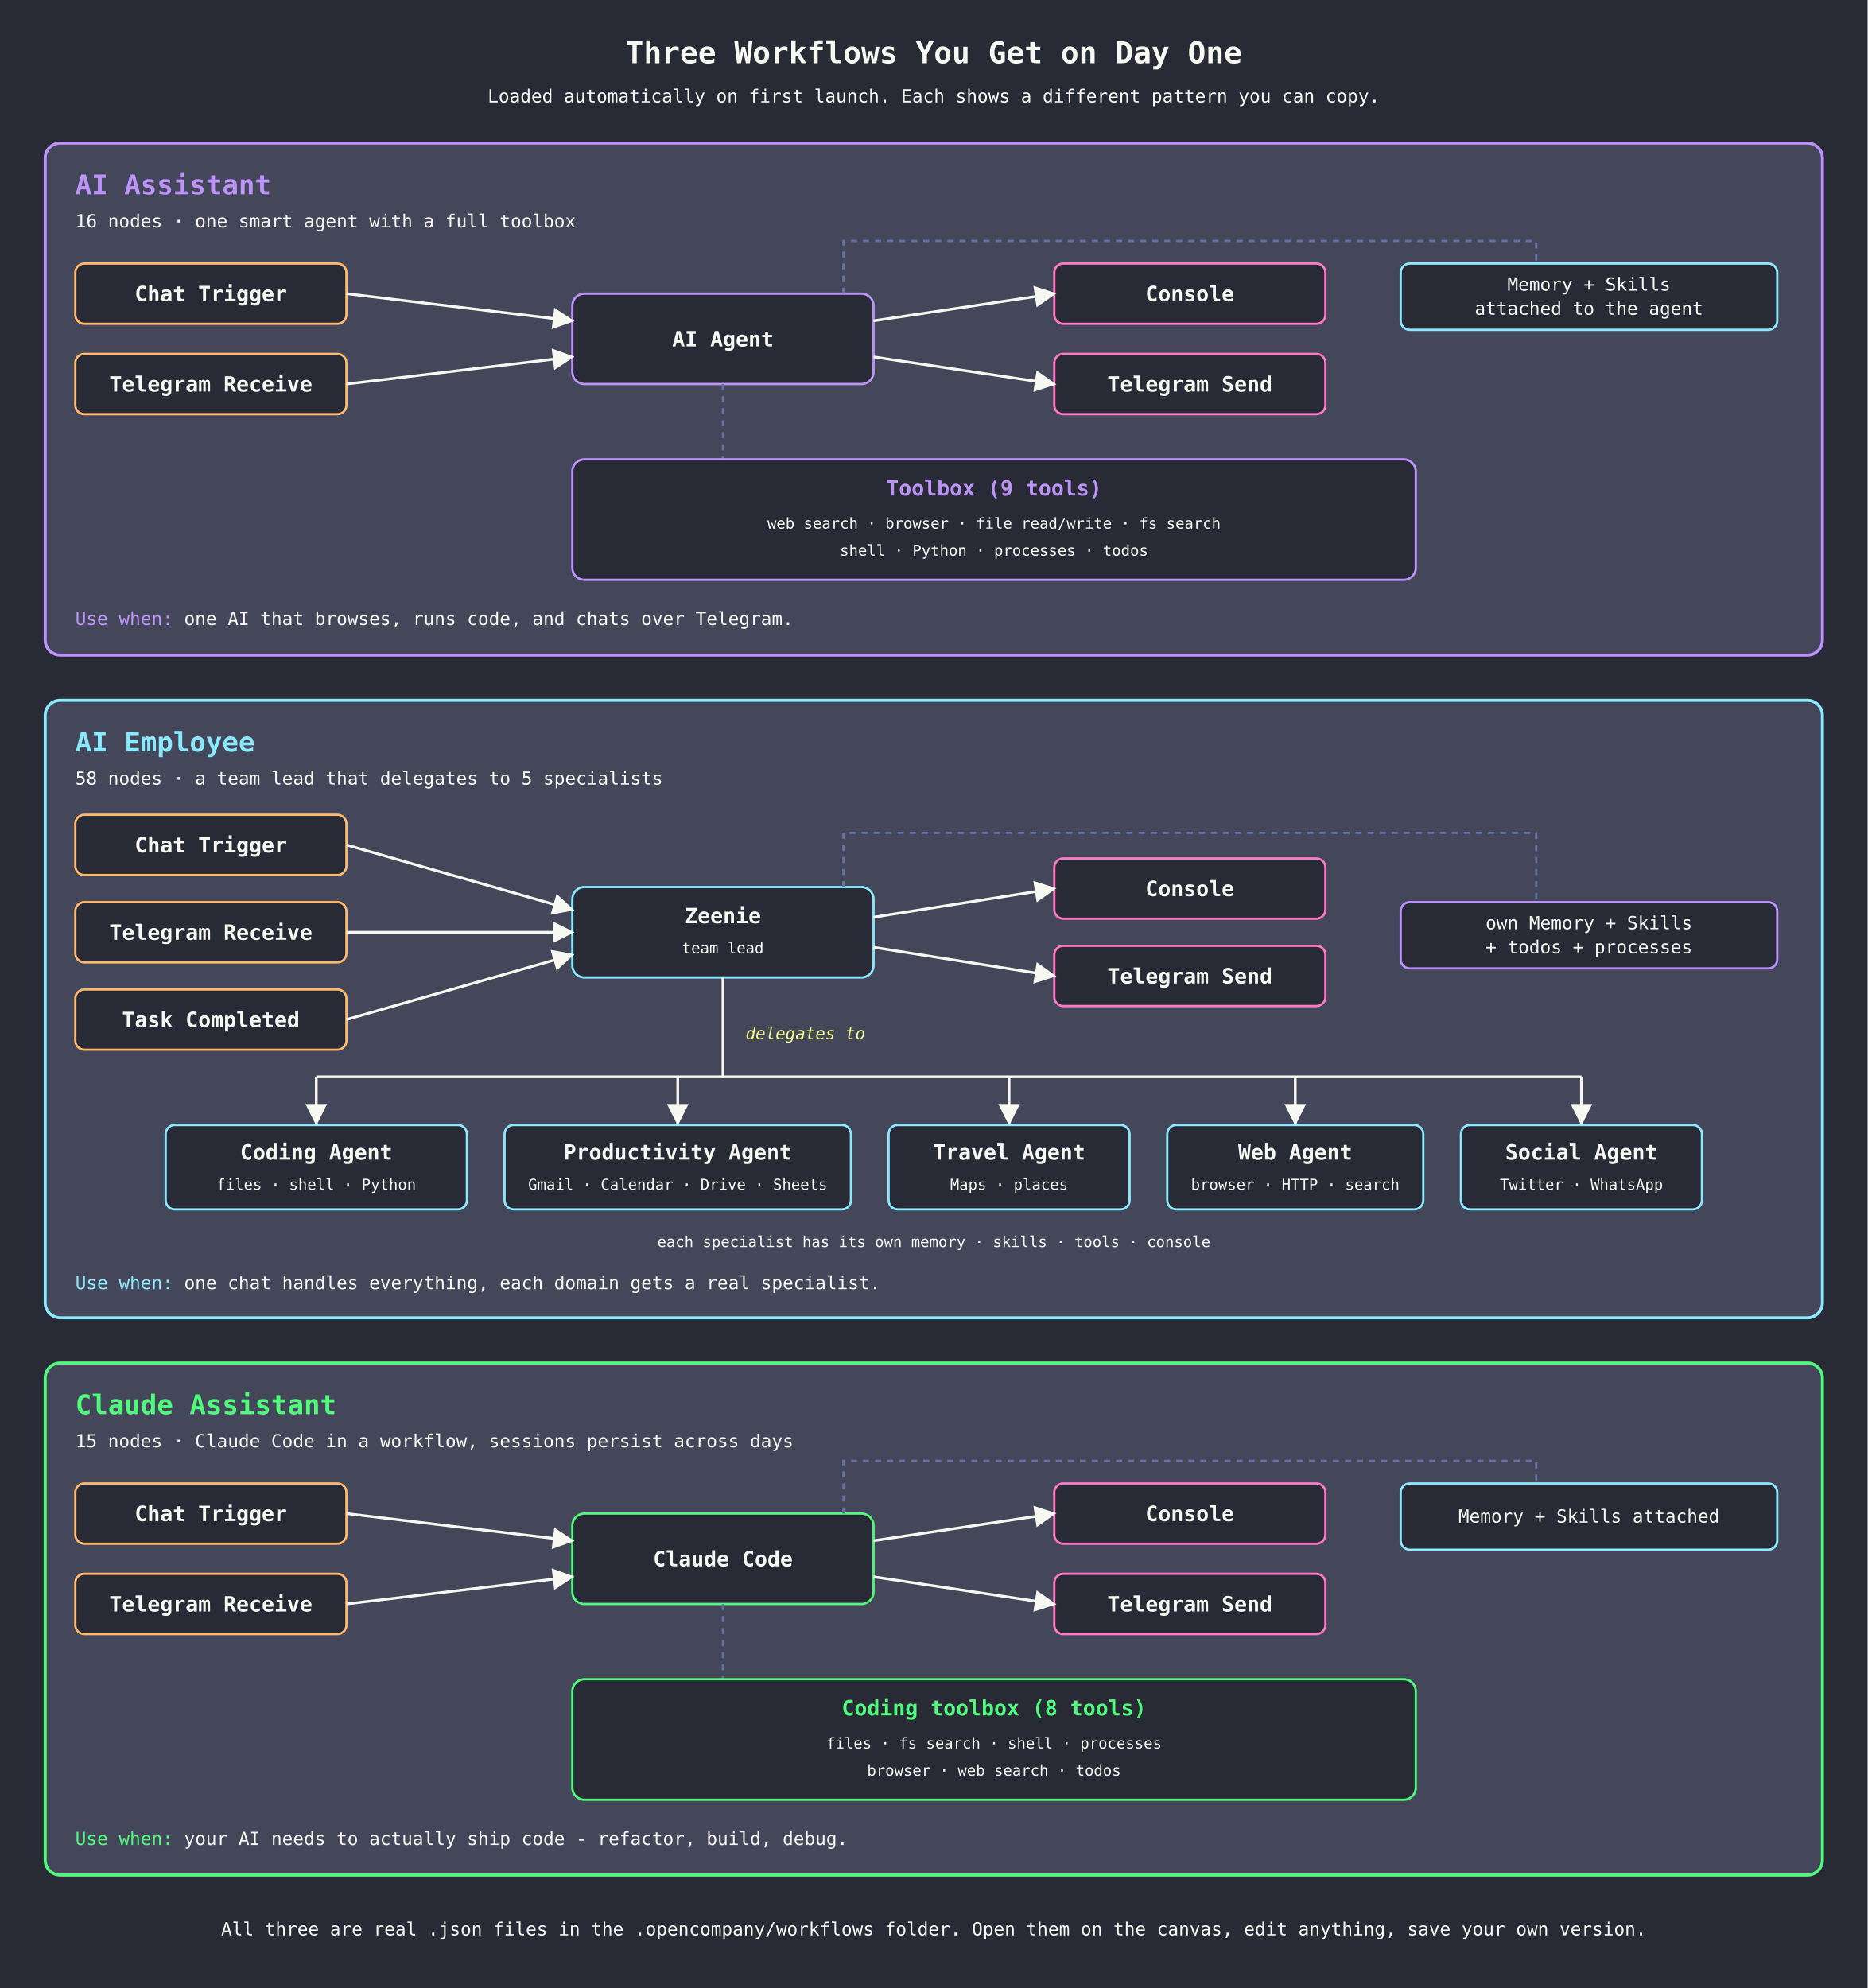
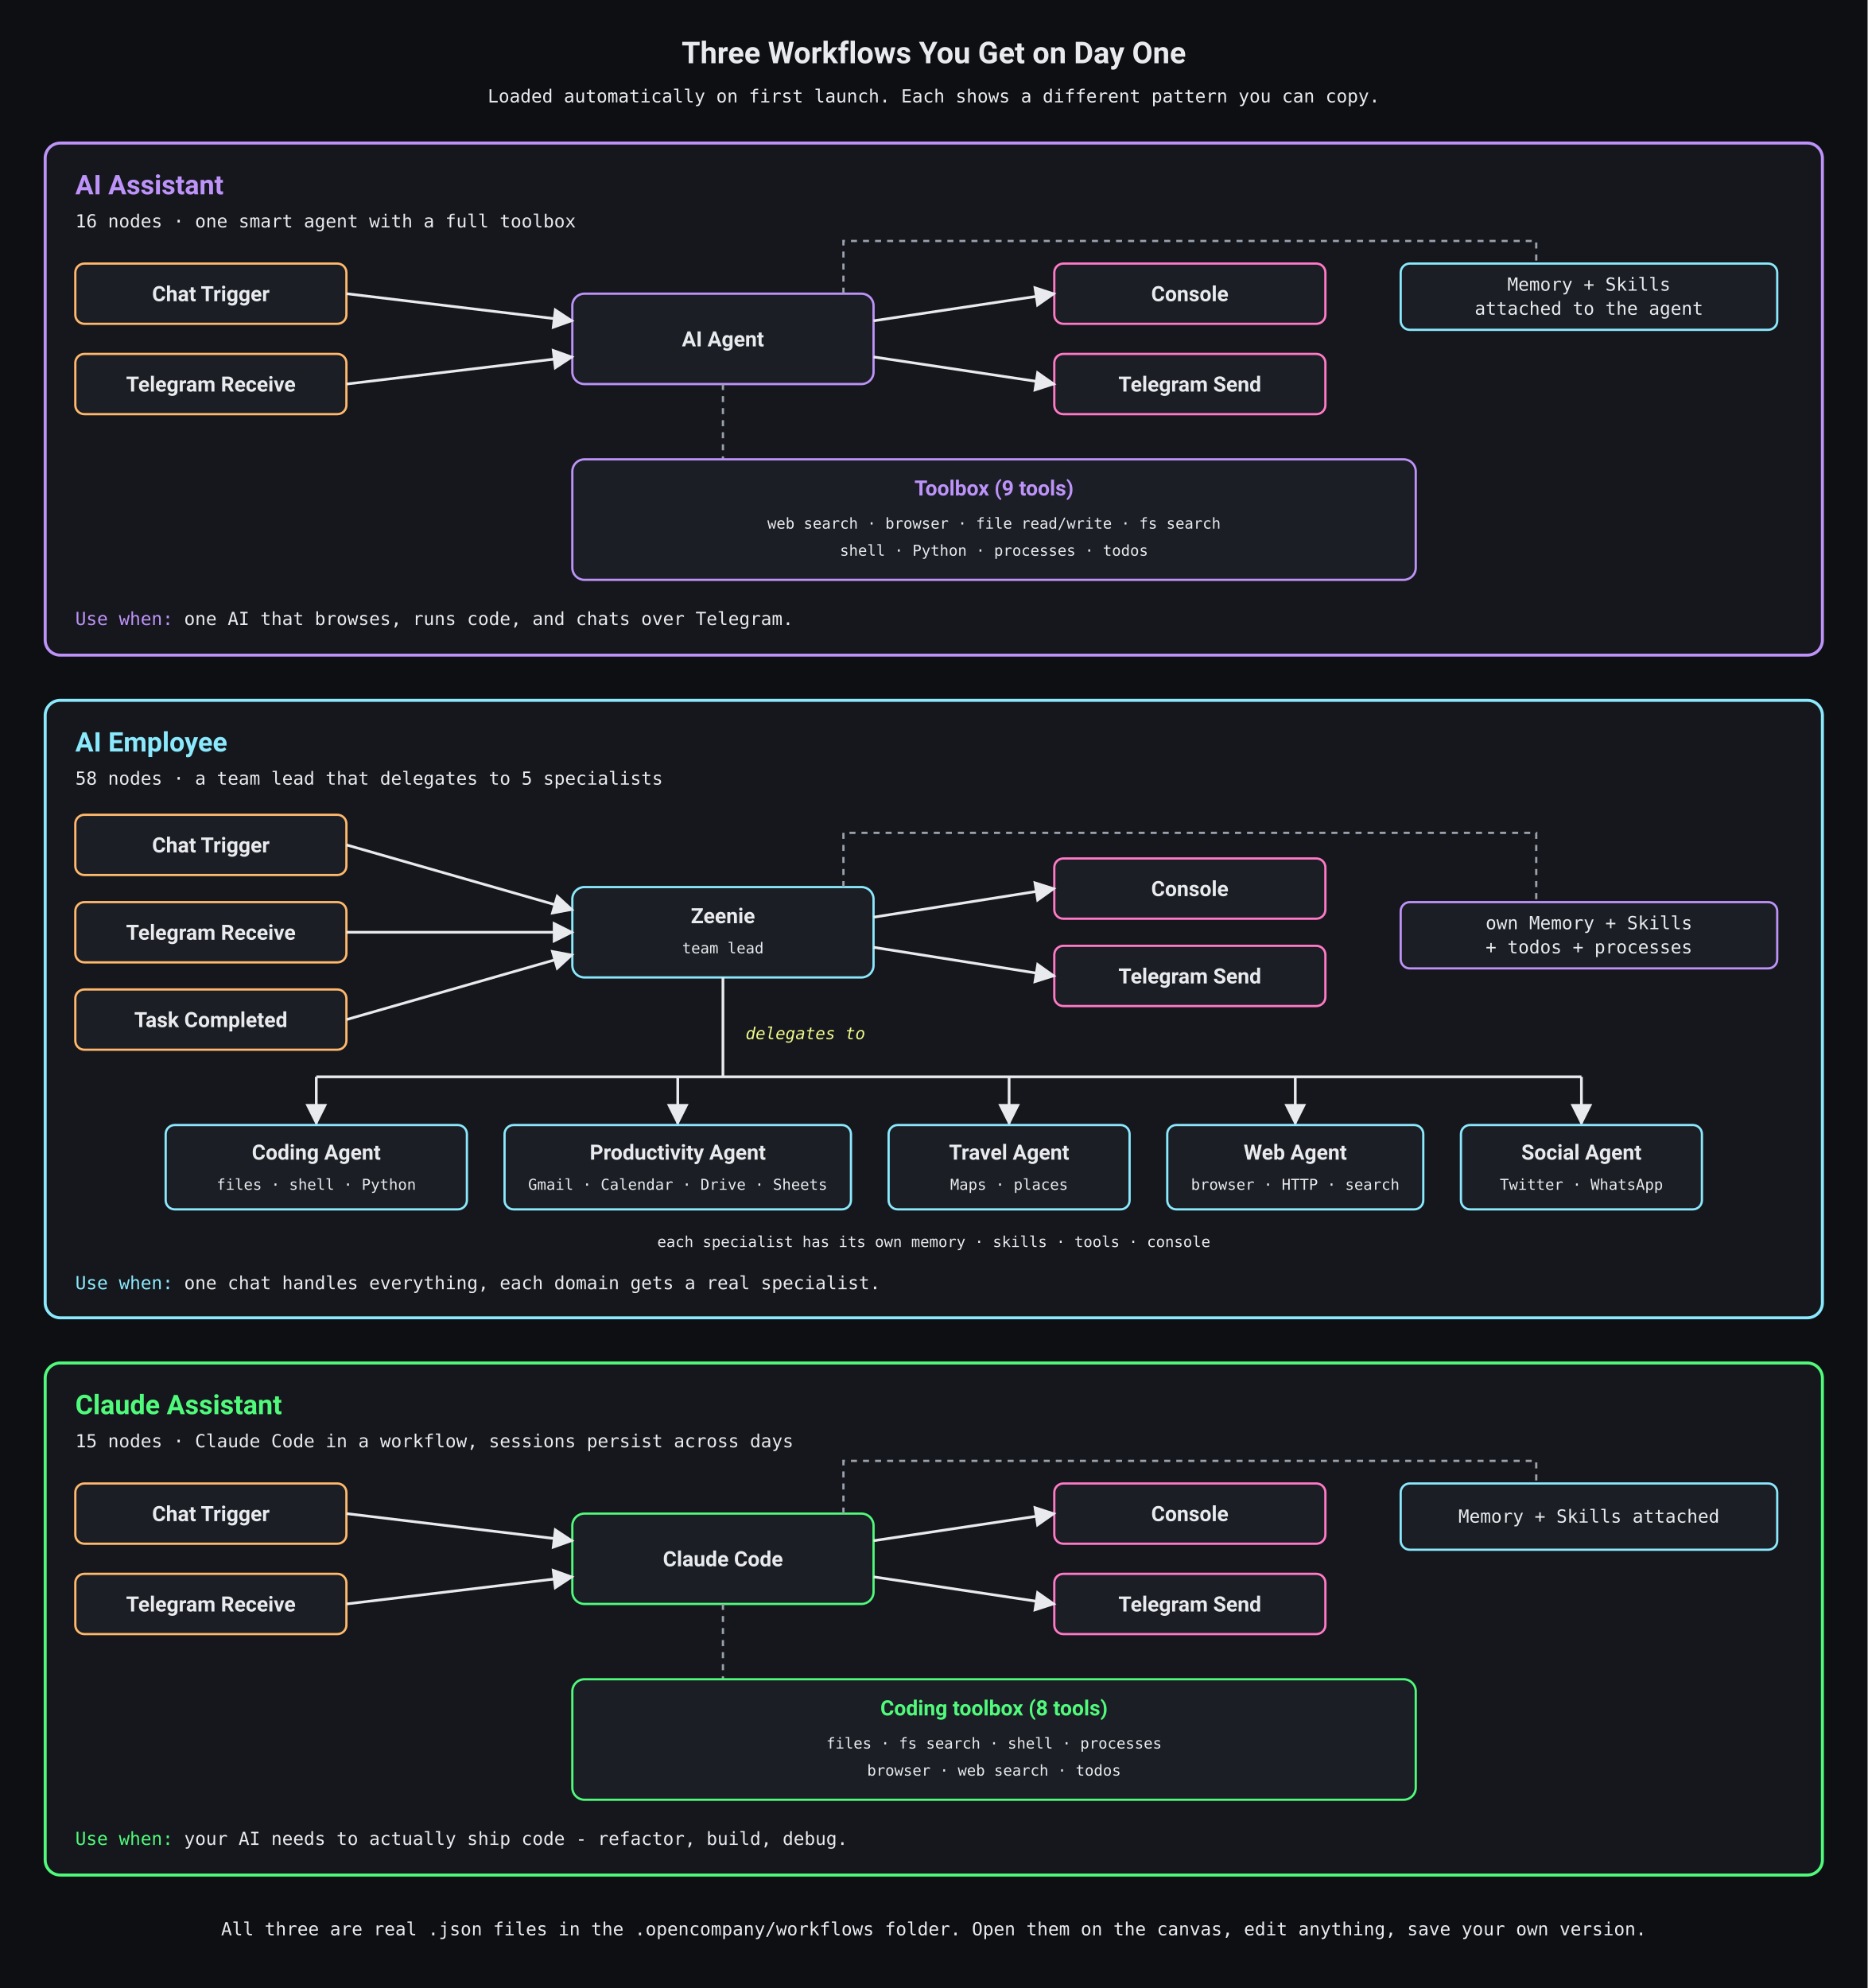
- <svg xmlns="http://www.w3.org/2000/svg" viewBox="0 0 1240 1320" width="100%" preserveAspectRatio="xMidYMid meet" font-family="ui-monospace, 'SFMono-Regular', Menlo, Consolas, monospace">
+ <svg xmlns="http://www.w3.org/2000/svg" viewBox="0 0 1240 1320" width="100%" preserveAspectRatio="xMidYMid meet" font-family="ui-monospace, SFMono-Regular, 'SF Mono', Menlo, Monaco, Consolas, monospace">
  <defs>
    <marker id="arrow" viewBox="0 0 10 10" refX="9" refY="5" markerWidth="8" markerHeight="8" orient="auto-start-reverse">
-       <path d="M0,0 L10,5 L0,10 z" fill="#f8f8f2" />
+       <path d="M0,0 L10,5 L0,10 z" fill="#e8eaed" />
    </marker>
    <style>
-       .bg { fill: #282a36; }
-       .panel { fill: #44475a; stroke-width: 2; }
+       .bg { fill: #0d0f13; }
+       .panel { fill: #15171c; stroke-width: 2; }
      .p-cyan { stroke: #8be9fd; } .p-purple { stroke: #bd93f9; } .p-orange { stroke: #ffb86c; } .p-green { stroke: #50fa7b; } .p-pink { stroke: #ff79c6; }
-       .title { fill: #f8f8f2; font-size: 20px; font-weight: 700; }
-       .h1 { fill: #f8f8f2; font-size: 18px; font-weight: 700; }
-       .h2 { fill: #f8f8f2; font-size: 14px; font-weight: 700; }
-       .sub { fill: #f8f8f2; font-size: 12px; }
-       .small { fill: #f8f8f2; font-size: 10px; }
+       .title { fill: #e8eaed; font-size: 20px; font-weight: 700; }
+       .h1 { fill: #e8eaed; font-size: 18px; font-weight: 700; }
+       .h2 { fill: #e8eaed; font-size: 14px; font-weight: 700; }
+       .sub { fill: #e8eaed; font-size: 12px; }
+       .small { fill: #e8eaed; font-size: 10px; }
      .label { fill: #f1fa8c; font-size: 11px; font-style: italic; }
-       .conn { stroke: #f8f8f2; stroke-width: 1.8; fill: none; }
-       .conn-dot { stroke: #6272a4; stroke-width: 1.5; fill: none; stroke-dasharray: 4 4; }
-       .box { fill: #282a36; stroke-width: 1.5; }
-       .tier-label { fill: #6272a4; font-size: 11px; text-transform: uppercase; letter-spacing: 1px; }
+       .conn { stroke: #e8eaed; stroke-width: 1.8; fill: none; }
+       .conn-dot { stroke: #9aa1ac; stroke-width: 1.5; fill: none; stroke-dasharray: 4 4; }
+       .box { fill: #1b1e25; stroke-width: 1.5; }
+       .tier-label { fill: #9aa1ac; font-size: 11px; text-transform: uppercase; letter-spacing: 1px; }
      .accent-cyan { fill: #8be9fd; } .accent-purple { fill: #bd93f9; } .accent-green { fill: #50fa7b; } .accent-orange { fill: #ffb86c; } .accent-pink { fill: #ff79c6; }
+           .title, .h1, .h2 { font-family: 'Geist Variable', system-ui, -apple-system, BlinkMacSystemFont, 'Segoe UI', Roboto, sans-serif; }
    </style>
  </defs>
  <rect class="bg" width="1240" height="1320" />
  <text x="620" y="42" text-anchor="middle" class="title">Three Workflows You Get on Day One</text>
  <text x="620" y="68" text-anchor="middle" class="sub">Loaded automatically on first launch. Each shows a different pattern you can copy.</text>
  <rect class="panel p-purple" x="30" y="95" width="1180" height="340" rx="10" />
  <text x="50" y="129" class="h1 accent-purple">AI Assistant</text>
  <text x="50" y="151" class="sub">16 nodes · one smart agent with a full toolbox</text>
  <rect class="box p-orange" x="50" y="175" width="180" height="40" rx="6" />
  <text x="140" y="200" text-anchor="middle" class="h2">Chat Trigger</text>
  <rect class="box p-orange" x="50" y="235" width="180" height="40" rx="6" />
  <text x="140" y="260" text-anchor="middle" class="h2">Telegram Receive</text>
  <rect class="box p-purple" x="380" y="195" width="200" height="60" rx="8" />
  <text x="480" y="230" text-anchor="middle" class="h2">AI Agent</text>
  <path class="conn" d="M 230 195 L 380 213" marker-end="url(#arrow)" />
  <path class="conn" d="M 230 255 L 380 237" marker-end="url(#arrow)" />
  <rect class="box p-pink" x="700" y="175" width="180" height="40" rx="6" />
  <text x="790" y="200" text-anchor="middle" class="h2">Console</text>
  <rect class="box p-pink" x="700" y="235" width="180" height="40" rx="6" />
  <text x="790" y="260" text-anchor="middle" class="h2">Telegram Send</text>
  <path class="conn" d="M 580 213 L 700 195" marker-end="url(#arrow)" />
  <path class="conn" d="M 580 237 L 700 255" marker-end="url(#arrow)" />
  <path class="conn-dot" d="M 560 195 L 560 160 L 1020 160 L 1020 175" />
  <rect class="box p-cyan" x="930" y="175" width="250" height="44" rx="6" />
  <text x="1055" y="193" text-anchor="middle" class="sub">Memory + Skills</text>
  <text x="1055" y="209" text-anchor="middle" class="sub">attached to the agent</text>
  <path class="conn-dot" d="M 480 255 L 480 305" />
  <rect class="box p-purple" x="380" y="305" width="560" height="80" rx="8" />
  <text x="660" y="329" text-anchor="middle" class="h2 accent-purple">Toolbox (9 tools)</text>
  <text x="660" y="351" text-anchor="middle" class="small">web search · browser · file read/write · fs search</text>
  <text x="660" y="369" text-anchor="middle" class="small">shell · Python · processes · todos</text>
  <text x="50" y="415" class="sub">
    <tspan class="accent-purple">Use when:</tspan> one AI that browses, runs code, and chats over Telegram.</text>
  <rect class="panel p-cyan" x="30" y="465" width="1180" height="410" rx="10" />
  <text x="50" y="499" class="h1 accent-cyan">AI Employee</text>
  <text x="50" y="521" class="sub">58 nodes · a team lead that delegates to 5 specialists</text>
  <rect class="box p-orange" x="50" y="541" width="180" height="40" rx="6" />
  <text x="140" y="566" text-anchor="middle" class="h2">Chat Trigger</text>
  <rect class="box p-orange" x="50" y="599" width="180" height="40" rx="6" />
  <text x="140" y="624" text-anchor="middle" class="h2">Telegram Receive</text>
  <rect class="box p-orange" x="50" y="657" width="180" height="40" rx="6" />
  <text x="140" y="682" text-anchor="middle" class="h2">Task Completed</text>
  <rect class="box p-cyan" x="380" y="589" width="200" height="60" rx="8" />
  <text x="480" y="613" text-anchor="middle" class="h2">Zeenie</text>
  <text x="480" y="633" text-anchor="middle" class="small">team lead</text>
  <path class="conn" d="M 230 561 L 380 604" marker-end="url(#arrow)" />
  <path class="conn" d="M 230 619 L 380 619" marker-end="url(#arrow)" />
  <path class="conn" d="M 230 677 L 380 634" marker-end="url(#arrow)" />
  <rect class="box p-pink" x="700" y="570" width="180" height="40" rx="6" />
  <text x="790" y="595" text-anchor="middle" class="h2">Console</text>
  <rect class="box p-pink" x="700" y="628" width="180" height="40" rx="6" />
  <text x="790" y="653" text-anchor="middle" class="h2">Telegram Send</text>
  <path class="conn" d="M 580 609 L 700 590" marker-end="url(#arrow)" />
  <path class="conn" d="M 580 629 L 700 648" marker-end="url(#arrow)" />
  <path class="conn-dot" d="M 560 589 L 560 553 L 1020 553 L 1020 599" />
  <rect class="box p-purple" x="930" y="599" width="250" height="44" rx="6" />
  <text x="1055" y="617" text-anchor="middle" class="sub">own Memory + Skills</text>
  <text x="1055" y="633" text-anchor="middle" class="sub">+ todos + processes</text>
  <path class="conn" d="M 480 649 L 480 715" />
  <text x="495" y="690" class="label">delegates to</text>
  <path class="conn" d="M 210 715 L 1050 715" />
  <path class="conn" d="M 210 715 L 210 746" marker-end="url(#arrow)" />
  <path class="conn" d="M 450 715 L 450 746" marker-end="url(#arrow)" />
  <path class="conn" d="M 670 715 L 670 746" marker-end="url(#arrow)" />
  <path class="conn" d="M 860 715 L 860 746" marker-end="url(#arrow)" />
  <path class="conn" d="M 1050 715 L 1050 746" marker-end="url(#arrow)" />
  <rect class="box p-cyan" x="110" y="747" width="200" height="56" rx="6" />
  <text x="210" y="770" text-anchor="middle" class="h2">Coding Agent</text>
  <text x="210" y="790" text-anchor="middle" class="small">files · shell · Python</text>
  <rect class="box p-cyan" x="335" y="747" width="230" height="56" rx="6" />
  <text x="450" y="770" text-anchor="middle" class="h2">Productivity Agent</text>
  <text x="450" y="790" text-anchor="middle" class="small">Gmail · Calendar · Drive · Sheets</text>
  <rect class="box p-cyan" x="590" y="747" width="160" height="56" rx="6" />
  <text x="670" y="770" text-anchor="middle" class="h2">Travel Agent</text>
  <text x="670" y="790" text-anchor="middle" class="small">Maps · places</text>
  <rect class="box p-cyan" x="775" y="747" width="170" height="56" rx="6" />
  <text x="860" y="770" text-anchor="middle" class="h2">Web Agent</text>
  <text x="860" y="790" text-anchor="middle" class="small">browser · HTTP · search</text>
  <rect class="box p-cyan" x="970" y="747" width="160" height="56" rx="6" />
  <text x="1050" y="770" text-anchor="middle" class="h2">Social Agent</text>
  <text x="1050" y="790" text-anchor="middle" class="small">Twitter · WhatsApp</text>
  <text x="620" y="828" text-anchor="middle" class="small">each specialist has its own memory · skills · tools · console</text>
  <text x="50" y="856" class="sub">
    <tspan class="accent-cyan">Use when:</tspan> one chat handles everything, each domain gets a real specialist.</text>
  <rect class="panel p-green" x="30" y="905" width="1180" height="340" rx="10" />
  <text x="50" y="939" class="h1 accent-green">Claude Assistant</text>
  <text x="50" y="961" class="sub">15 nodes · Claude Code in a workflow, sessions persist across days</text>
  <rect class="box p-orange" x="50" y="985" width="180" height="40" rx="6" />
  <text x="140" y="1010" text-anchor="middle" class="h2">Chat Trigger</text>
  <rect class="box p-orange" x="50" y="1045" width="180" height="40" rx="6" />
  <text x="140" y="1070" text-anchor="middle" class="h2">Telegram Receive</text>
  <rect class="box p-green" x="380" y="1005" width="200" height="60" rx="8" />
  <text x="480" y="1040" text-anchor="middle" class="h2">Claude Code</text>
  <path class="conn" d="M 230 1005 L 380 1023" marker-end="url(#arrow)" />
  <path class="conn" d="M 230 1065 L 380 1047" marker-end="url(#arrow)" />
  <rect class="box p-pink" x="700" y="985" width="180" height="40" rx="6" />
  <text x="790" y="1010" text-anchor="middle" class="h2">Console</text>
  <rect class="box p-pink" x="700" y="1045" width="180" height="40" rx="6" />
  <text x="790" y="1070" text-anchor="middle" class="h2">Telegram Send</text>
  <path class="conn" d="M 580 1023 L 700 1005" marker-end="url(#arrow)" />
  <path class="conn" d="M 580 1047 L 700 1065" marker-end="url(#arrow)" />
  <path class="conn-dot" d="M 560 1005 L 560 970 L 1020 970 L 1020 985" />
  <rect class="box p-cyan" x="930" y="985" width="250" height="44" rx="6" />
  <text x="1055" y="1011" text-anchor="middle" class="sub">Memory + Skills attached</text>
  <path class="conn-dot" d="M 480 1065 L 480 1115" />
  <rect class="box p-green" x="380" y="1115" width="560" height="80" rx="8" />
  <text x="660" y="1139" text-anchor="middle" class="h2 accent-green">Coding toolbox (8 tools)</text>
  <text x="660" y="1161" text-anchor="middle" class="small">files · fs search · shell · processes</text>
  <text x="660" y="1179" text-anchor="middle" class="small">browser · web search · todos</text>
  <text x="50" y="1225" class="sub">
    <tspan class="accent-green">Use when:</tspan> your AI needs to actually ship code - refactor, build, debug.</text>
  <text x="620" y="1285" text-anchor="middle" class="sub">All three are real .json files in the .opencompany/workflows folder. Open them on the canvas, edit anything, save your own version.</text>
</svg>
